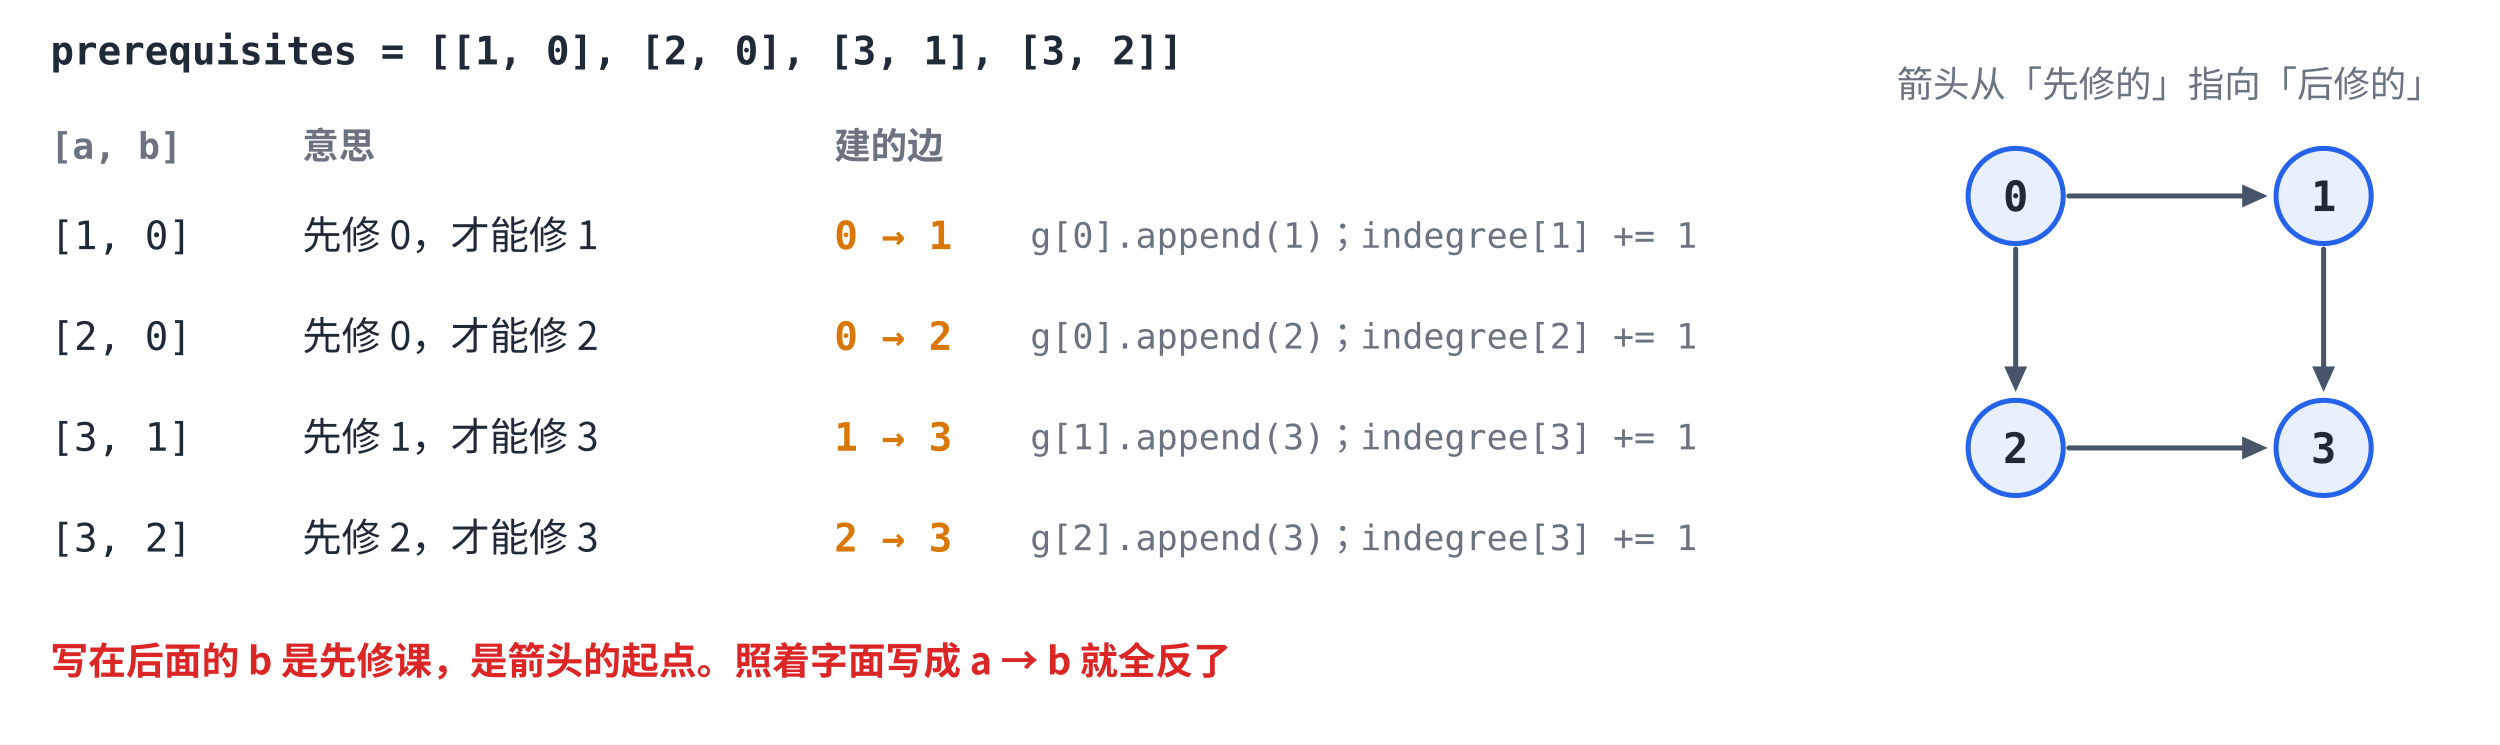
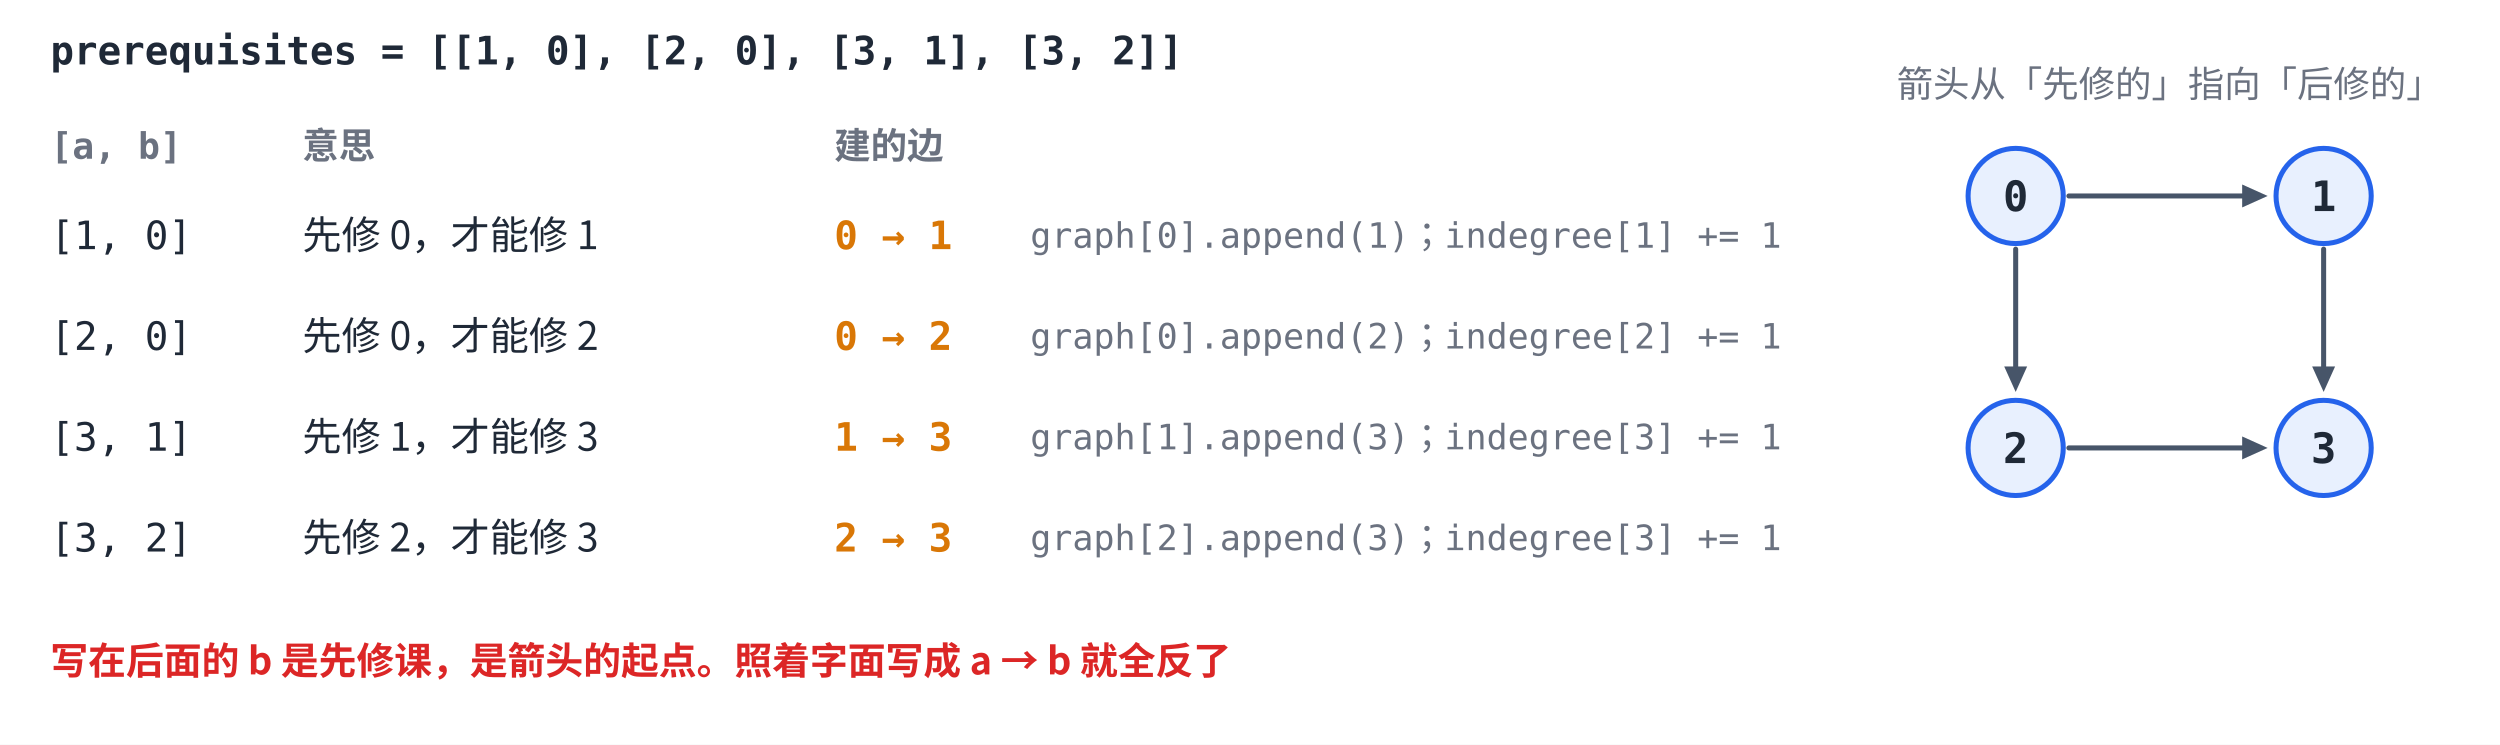
<svg xmlns="http://www.w3.org/2000/svg" width="893" height="266" viewBox="0 0 893 266">
  <rect width="893" height="266" fill="#FFFFFF" />
  <text x="18.0" y="23.0" font-size="14" fill="#1F2937" text-anchor="start" font-family="Menlo, Consolas, DejaVu Sans Mono, PingFang SC, monospace" font-weight="700">prerequisites = [[1, 0], [2, 0], [3, 1], [3, 2]]</text>
  <text x="18.0" y="56.7" font-size="13" fill="#6B7280" text-anchor="start" font-family="Menlo, Consolas, DejaVu Sans Mono, PingFang SC, monospace" font-weight="700">[a, b]</text>
  <text x="108.0" y="56.7" font-size="13" fill="#6B7280" text-anchor="start" font-family="PingFang SC, Hiragino Sans GB, Microsoft YaHei, Noto Sans CJK SC, Helvetica, Arial, sans-serif" font-weight="700">意思</text>
  <text x="298.0" y="56.7" font-size="13" fill="#6B7280" text-anchor="start" font-family="PingFang SC, Hiragino Sans GB, Microsoft YaHei, Noto Sans CJK SC, Helvetica, Arial, sans-serif" font-weight="700">建的边</text>
  <text x="18.0" y="89.0" font-size="14" fill="#1F2937" text-anchor="start" font-family="Menlo, Consolas, DejaVu Sans Mono, PingFang SC, monospace">[1, 0]</text>
  <text x="108.0" y="89.0" font-size="14" fill="#1F2937" text-anchor="start" font-family="PingFang SC, Hiragino Sans GB, Microsoft YaHei, Noto Sans CJK SC, Helvetica, Arial, sans-serif">先修 0，才能修 1</text>
  <text x="298.0" y="89.0" font-size="14" fill="#D97706" text-anchor="start" font-family="Menlo, Consolas, DejaVu Sans Mono, PingFang SC, monospace" font-weight="700">0 → 1</text>
-   <text x="368.0" y="88.5" font-size="12.5" fill="#6B7280" text-anchor="start" font-family="Menlo, Consolas, DejaVu Sans Mono, PingFang SC, monospace">g[0].append(1)；indegree[1] += 1</text>
+   <text x="368.0" y="88.5" font-size="12.5" fill="#6B7280" text-anchor="start" font-family="Menlo, Consolas, DejaVu Sans Mono, PingFang SC, monospace">graph[0].append(1)；indegree[1] += 1</text>
  <text x="18.0" y="125.0" font-size="14" fill="#1F2937" text-anchor="start" font-family="Menlo, Consolas, DejaVu Sans Mono, PingFang SC, monospace">[2, 0]</text>
  <text x="108.0" y="125.0" font-size="14" fill="#1F2937" text-anchor="start" font-family="PingFang SC, Hiragino Sans GB, Microsoft YaHei, Noto Sans CJK SC, Helvetica, Arial, sans-serif">先修 0，才能修 2</text>
  <text x="298.0" y="125.0" font-size="14" fill="#D97706" text-anchor="start" font-family="Menlo, Consolas, DejaVu Sans Mono, PingFang SC, monospace" font-weight="700">0 → 2</text>
-   <text x="368.0" y="124.5" font-size="12.5" fill="#6B7280" text-anchor="start" font-family="Menlo, Consolas, DejaVu Sans Mono, PingFang SC, monospace">g[0].append(2)；indegree[2] += 1</text>
+   <text x="368.0" y="124.5" font-size="12.5" fill="#6B7280" text-anchor="start" font-family="Menlo, Consolas, DejaVu Sans Mono, PingFang SC, monospace">graph[0].append(2)；indegree[2] += 1</text>
  <text x="18.0" y="161.0" font-size="14" fill="#1F2937" text-anchor="start" font-family="Menlo, Consolas, DejaVu Sans Mono, PingFang SC, monospace">[3, 1]</text>
  <text x="108.0" y="161.0" font-size="14" fill="#1F2937" text-anchor="start" font-family="PingFang SC, Hiragino Sans GB, Microsoft YaHei, Noto Sans CJK SC, Helvetica, Arial, sans-serif">先修 1，才能修 3</text>
  <text x="298.0" y="161.0" font-size="14" fill="#D97706" text-anchor="start" font-family="Menlo, Consolas, DejaVu Sans Mono, PingFang SC, monospace" font-weight="700">1 → 3</text>
-   <text x="368.0" y="160.5" font-size="12.5" fill="#6B7280" text-anchor="start" font-family="Menlo, Consolas, DejaVu Sans Mono, PingFang SC, monospace">g[1].append(3)；indegree[3] += 1</text>
+   <text x="368.0" y="160.5" font-size="12.5" fill="#6B7280" text-anchor="start" font-family="Menlo, Consolas, DejaVu Sans Mono, PingFang SC, monospace">graph[1].append(3)；indegree[3] += 1</text>
  <text x="18.0" y="197.0" font-size="14" fill="#1F2937" text-anchor="start" font-family="Menlo, Consolas, DejaVu Sans Mono, PingFang SC, monospace">[3, 2]</text>
  <text x="108.0" y="197.0" font-size="14" fill="#1F2937" text-anchor="start" font-family="PingFang SC, Hiragino Sans GB, Microsoft YaHei, Noto Sans CJK SC, Helvetica, Arial, sans-serif">先修 2，才能修 3</text>
  <text x="298.0" y="197.0" font-size="14" fill="#D97706" text-anchor="start" font-family="Menlo, Consolas, DejaVu Sans Mono, PingFang SC, monospace" font-weight="700">2 → 3</text>
-   <text x="368.0" y="196.5" font-size="12.5" fill="#6B7280" text-anchor="start" font-family="Menlo, Consolas, DejaVu Sans Mono, PingFang SC, monospace">g[2].append(3)；indegree[3] += 1</text>
+   <text x="368.0" y="196.5" font-size="12.5" fill="#6B7280" text-anchor="start" font-family="Menlo, Consolas, DejaVu Sans Mono, PingFang SC, monospace">graph[2].append(3)；indegree[3] += 1</text>
  <line x1="739.0" y1="70.0" x2="803.0" y2="70.0" stroke="#475569" stroke-width="1.8" stroke-linecap="round" />
  <polygon points="810.0,70.0 800.9,74.1 800.9,65.9" fill="#475569" />
  <line x1="720.0" y1="89.0" x2="720.0" y2="133.0" stroke="#475569" stroke-width="1.8" stroke-linecap="round" />
  <polygon points="720.0,140.0 715.9,130.9 724.1,130.9" fill="#475569" />
  <line x1="830.0" y1="89.0" x2="830.0" y2="133.0" stroke="#475569" stroke-width="1.8" stroke-linecap="round" />
  <polygon points="830.0,140.0 825.9,130.9 834.1,130.9" fill="#475569" />
  <line x1="739.0" y1="160.0" x2="803.0" y2="160.0" stroke="#475569" stroke-width="1.8" stroke-linecap="round" />
  <polygon points="810.0,160.0 800.9,164.1 800.9,155.9" fill="#475569" />
  <circle cx="720.0" cy="70.0" r="17" fill="#E8F0FE" stroke="#2563EB" stroke-width="1.8" />
  <text x="720.0" y="75.4" font-size="15" fill="#1F2937" text-anchor="middle" font-family="Menlo, Consolas, DejaVu Sans Mono, PingFang SC, monospace" font-weight="700">0</text>
  <circle cx="830.0" cy="70.0" r="17" fill="#E8F0FE" stroke="#2563EB" stroke-width="1.8" />
  <text x="830.0" y="75.4" font-size="15" fill="#1F2937" text-anchor="middle" font-family="Menlo, Consolas, DejaVu Sans Mono, PingFang SC, monospace" font-weight="700">1</text>
  <circle cx="720.0" cy="160.0" r="17" fill="#E8F0FE" stroke="#2563EB" stroke-width="1.8" />
  <text x="720.0" y="165.4" font-size="15" fill="#1F2937" text-anchor="middle" font-family="Menlo, Consolas, DejaVu Sans Mono, PingFang SC, monospace" font-weight="700">2</text>
  <circle cx="830.0" cy="160.0" r="17" fill="#E8F0FE" stroke="#2563EB" stroke-width="1.8" />
  <text x="830.0" y="165.4" font-size="15" fill="#1F2937" text-anchor="middle" font-family="Menlo, Consolas, DejaVu Sans Mono, PingFang SC, monospace" font-weight="700">3</text>
  <text x="775.0" y="34.7" font-size="13" fill="#6B7280" text-anchor="middle" font-family="PingFang SC, Hiragino Sans GB, Microsoft YaHei, Noto Sans CJK SC, Helvetica, Arial, sans-serif">箭头从「先修的」指向「后修的」</text>
  <text x="18.0" y="240.9" font-size="13.5" fill="#DC2626" text-anchor="start" font-family="PingFang SC, Hiragino Sans GB, Microsoft YaHei, Noto Sans CJK SC, Helvetica, Arial, sans-serif" font-weight="700">写在后面的 b 是先修课，是箭头的起点。照着字面写成 a → b 就全反了</text>
</svg>
